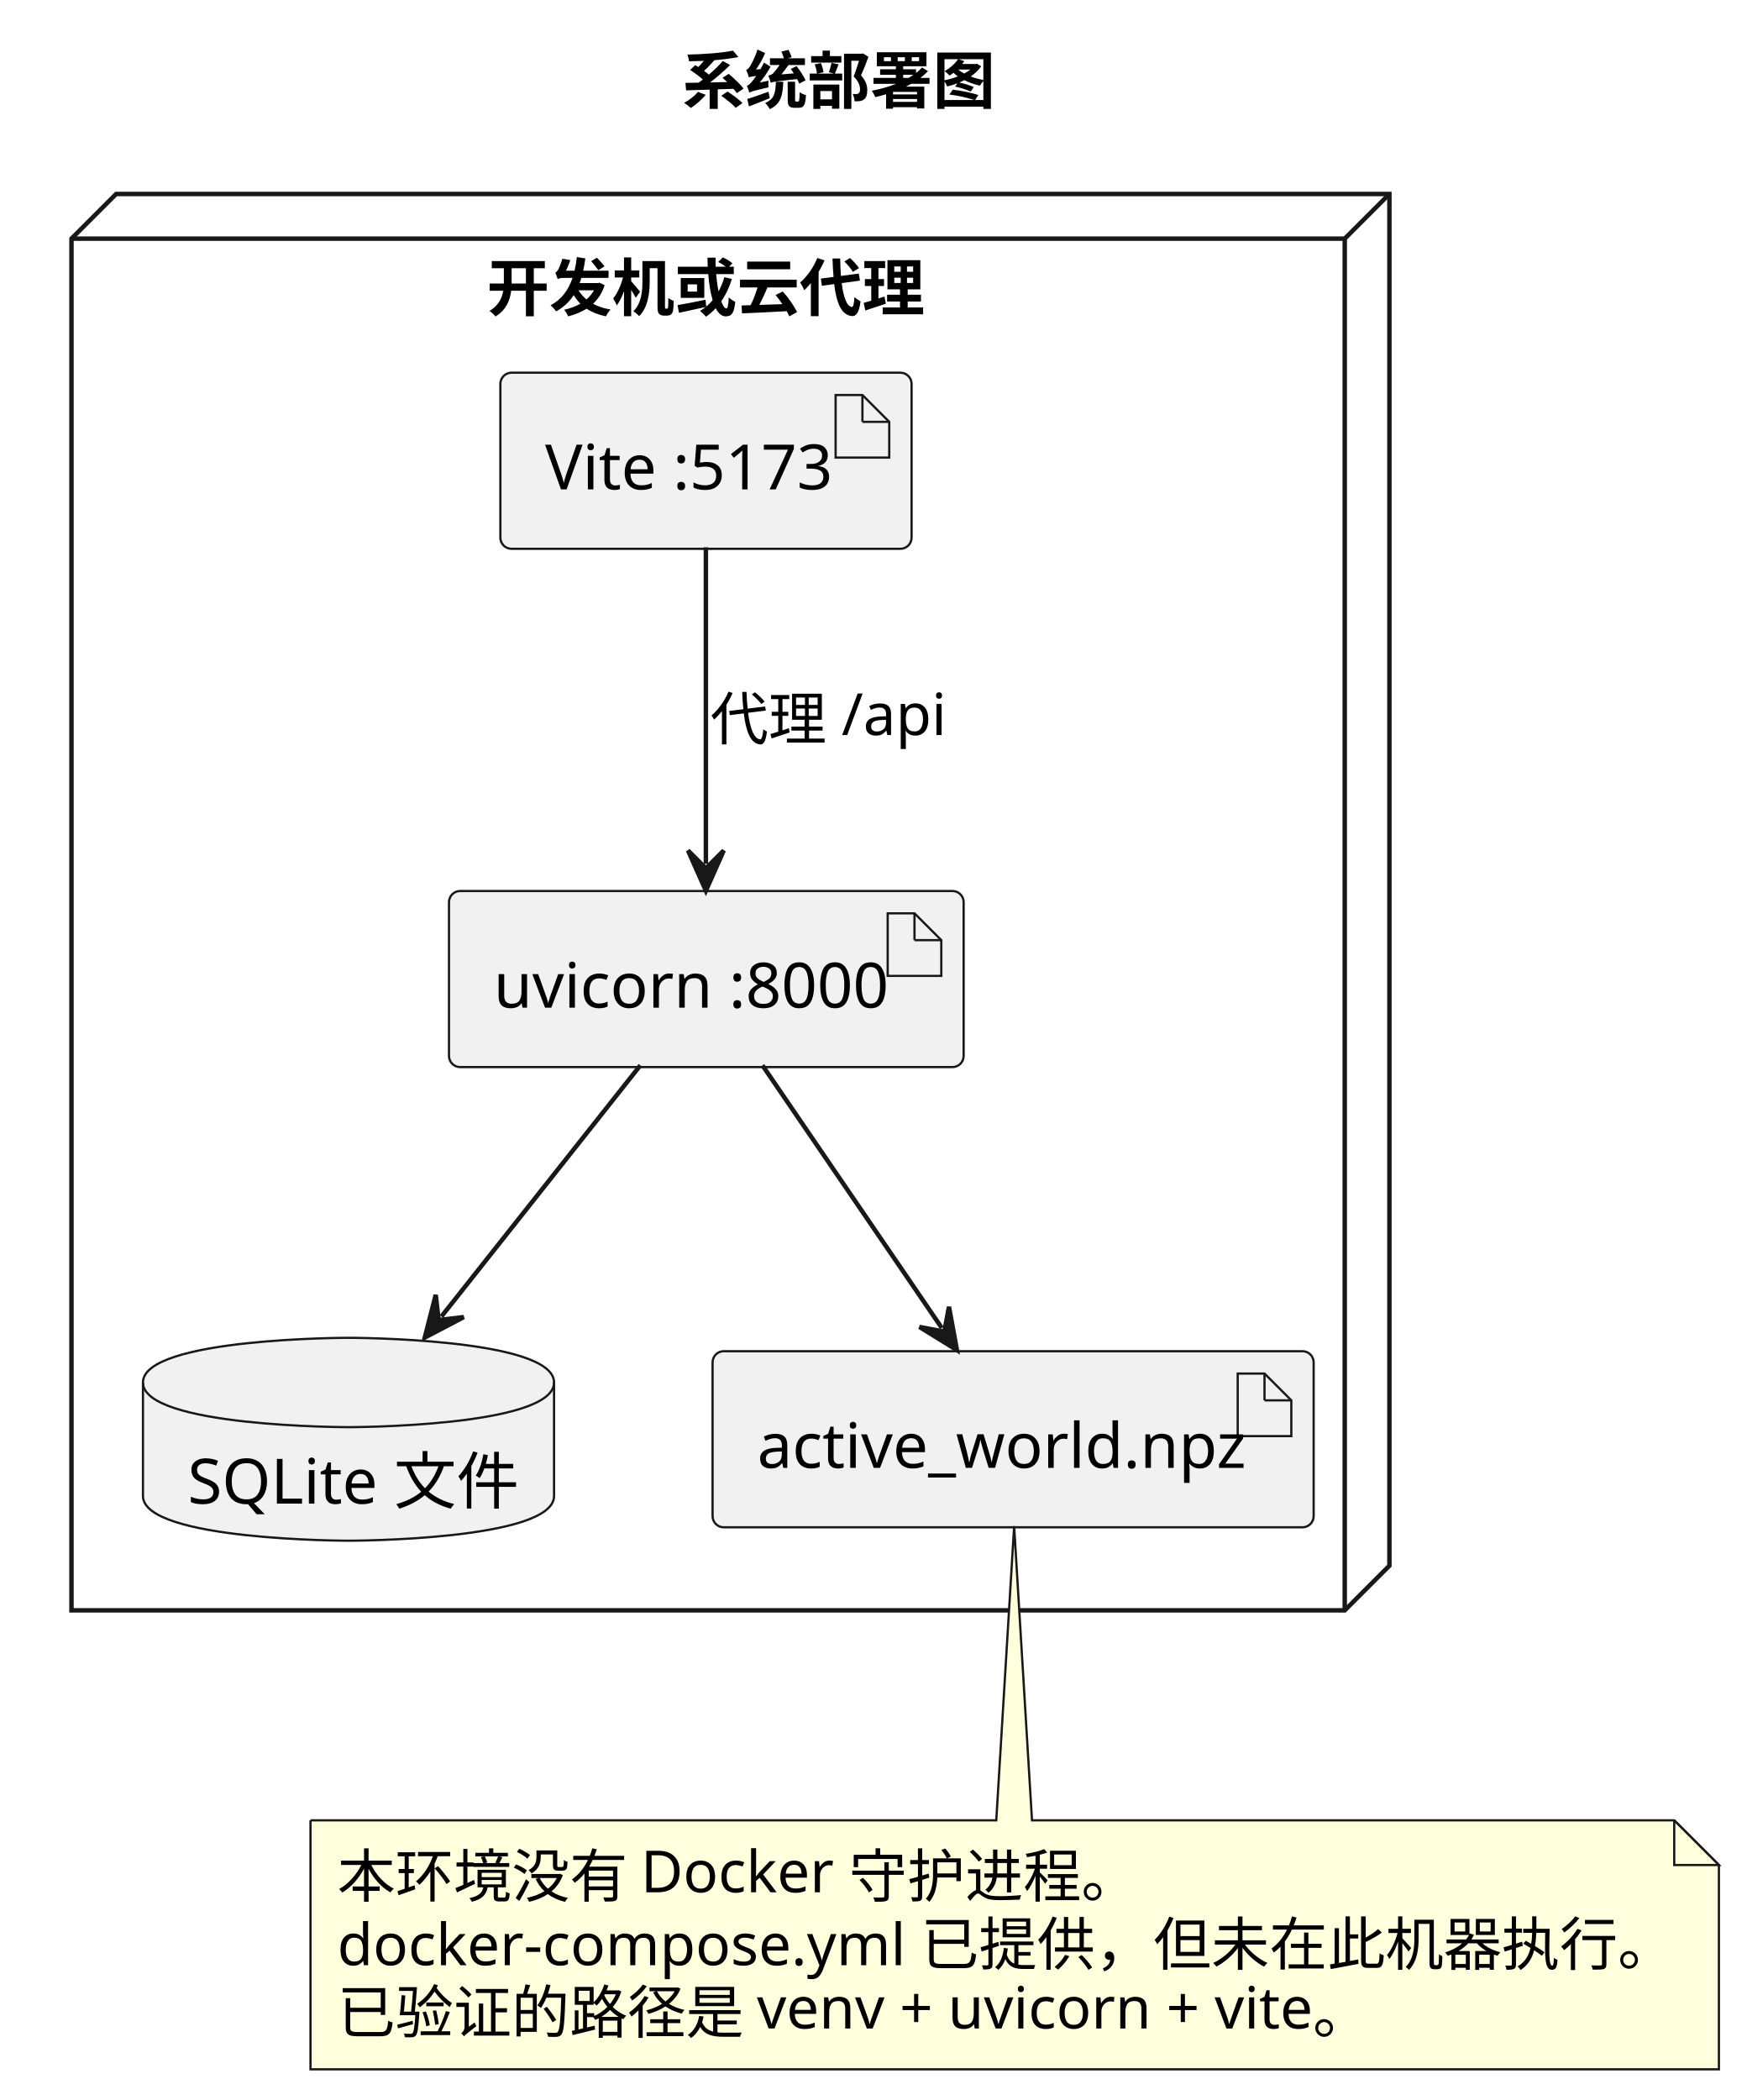
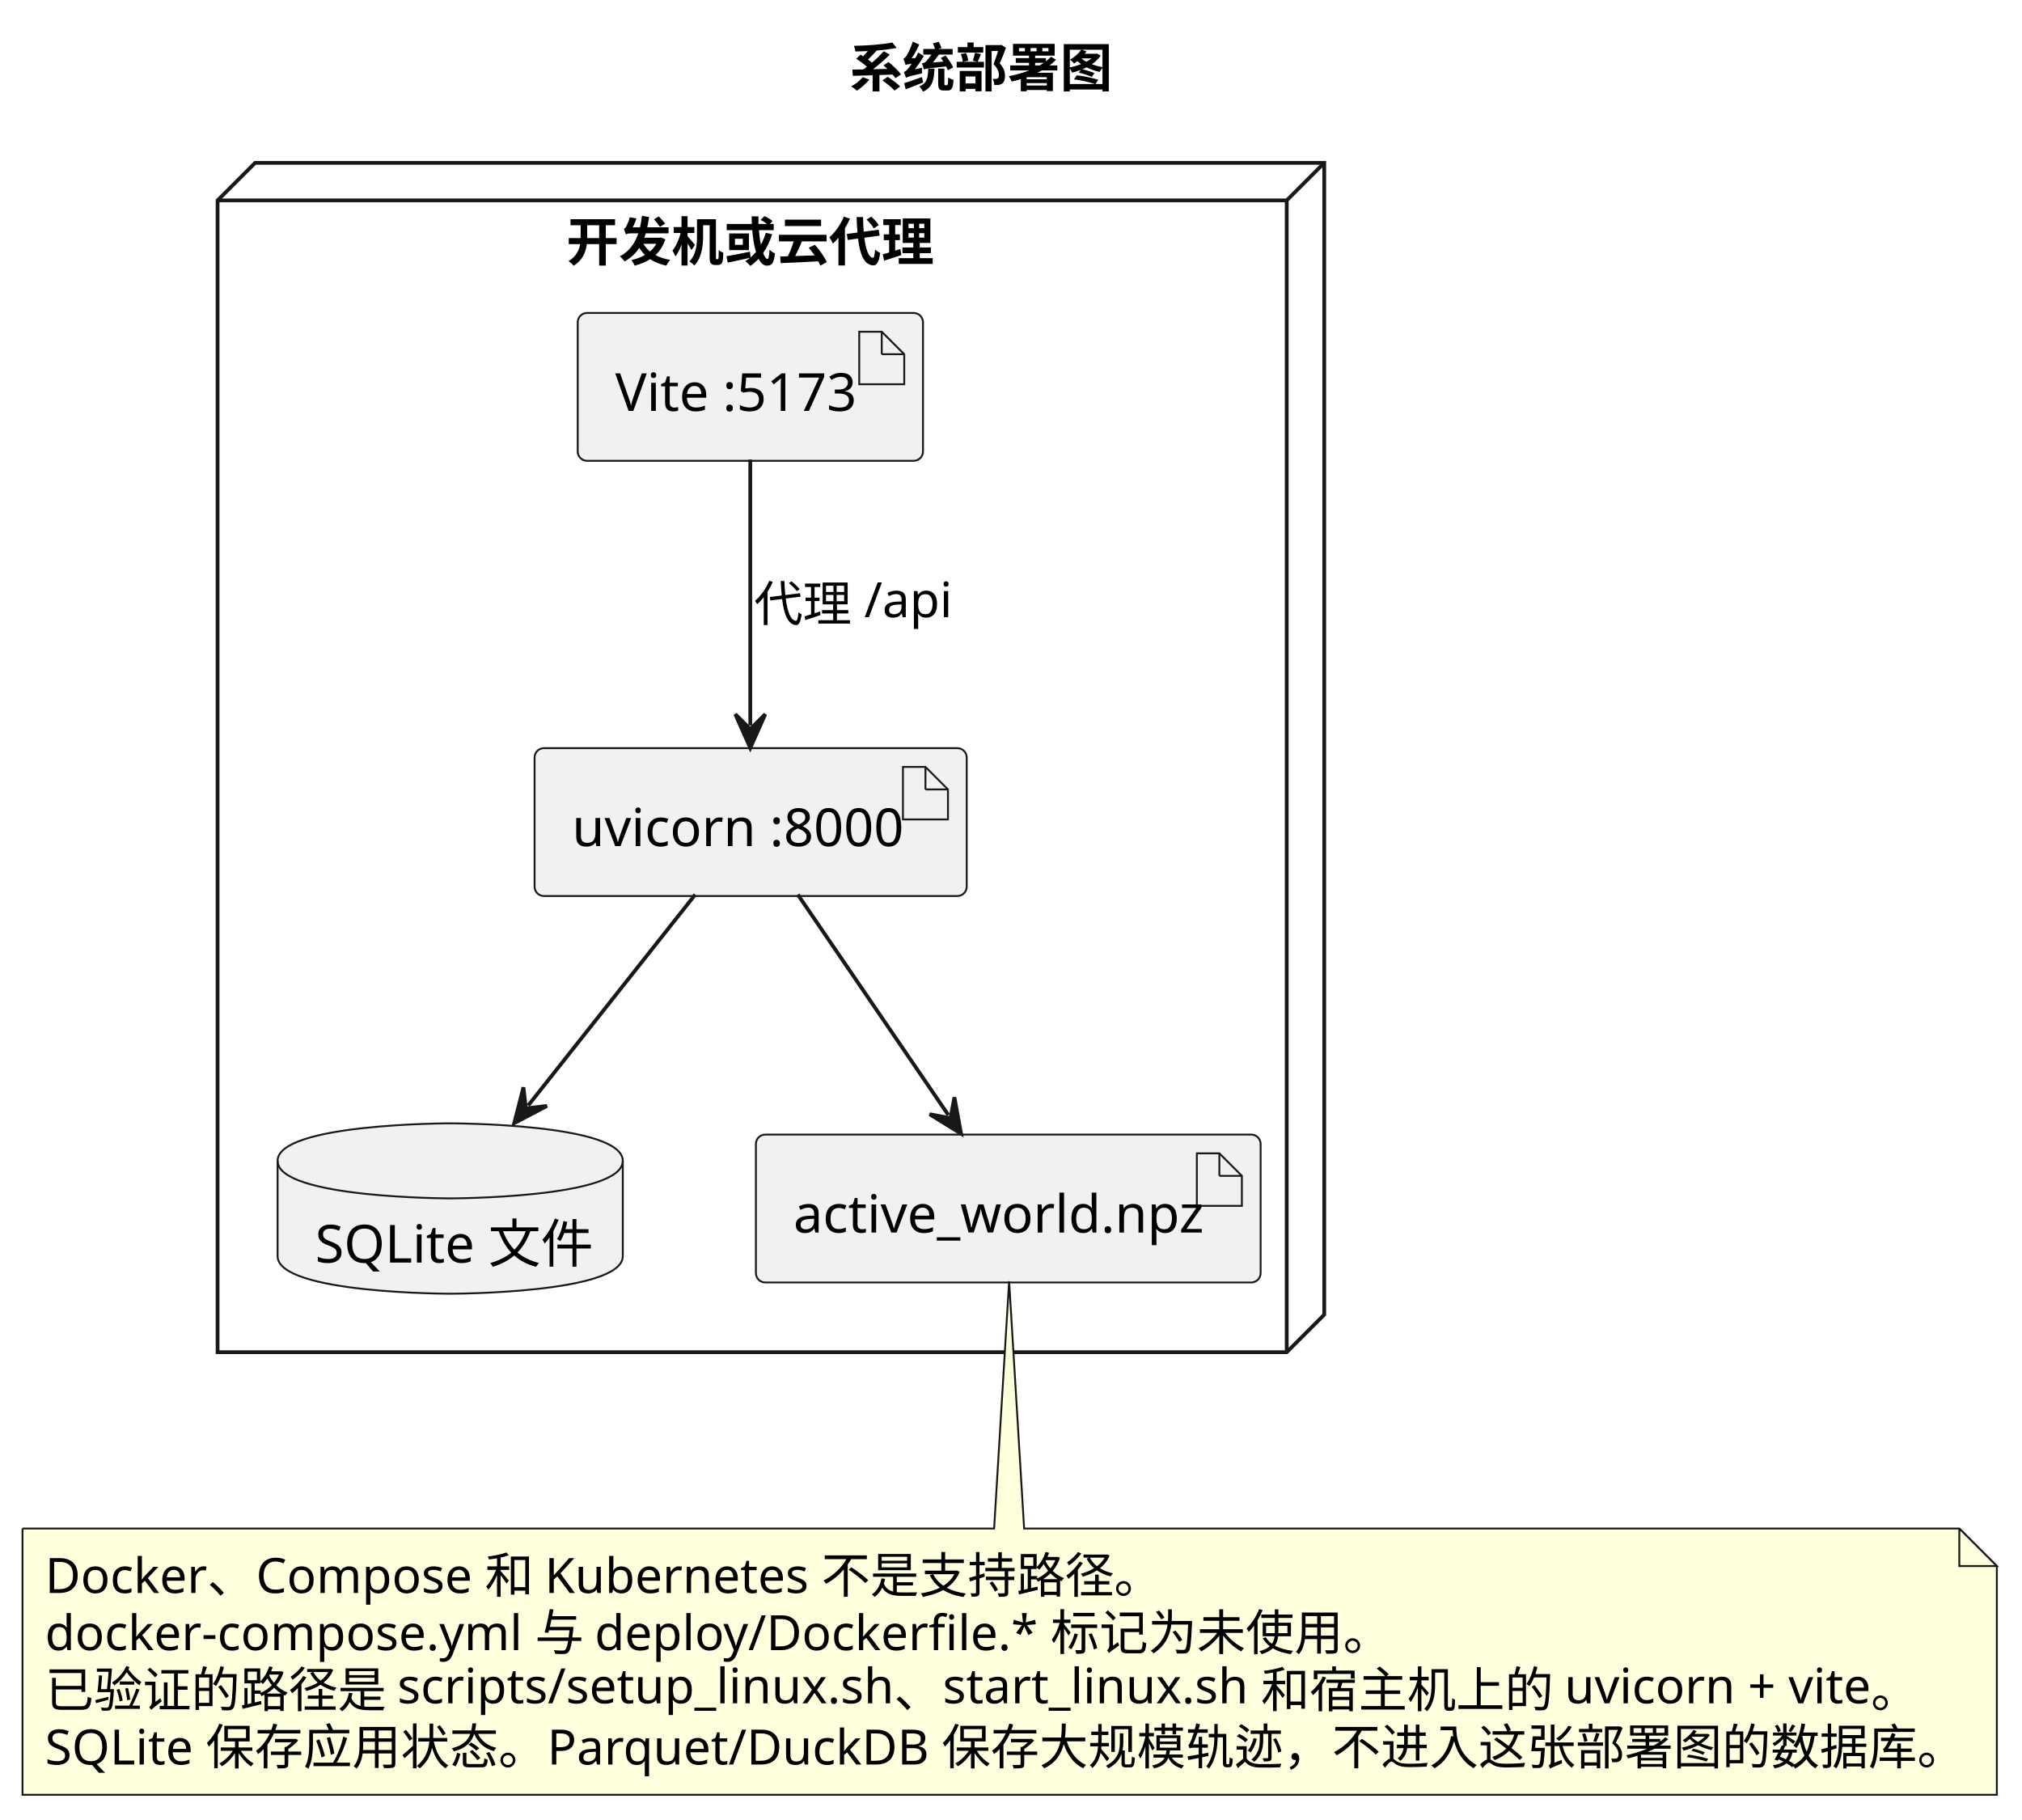
- <svg xmlns="http://www.w3.org/2000/svg" contentStyleType="text/css" height="470px" preserveAspectRatio="none" style="width:391px;height:470px;background:#FFFFFF;" version="1.1" viewBox="0 0 391 470" width="391px" zoomAndPan="magnify">
+ <svg xmlns="http://www.w3.org/2000/svg" contentStyleType="text/css" height="485px" preserveAspectRatio="none" style="width:539px;height:485px;background:#FFFFFF;" version="1.1" viewBox="0 0 539 485" width="539px" zoomAndPan="magnify">
  <defs />
  <g>
-     <text fill="#000000" font-family="WenQuanYi Micro Hei" font-size="14" font-weight="bold" lengthAdjust="spacing" textLength="72.188" x="152.782" y="23.111">系统部署图</text>
+     <text fill="#000000" font-family="WenQuanYi Micro Hei" font-size="14" font-weight="bold" lengthAdjust="spacing" textLength="72.188" x="226.553" y="23.111">系统部署图</text>
    <g id="cluster_开发机或云代理">
-       <polygon fill="none" points="16,53.413,26,43.413,311,43.413,311,350.413,301,360.413,16,360.413,16,53.413" style="stroke:#181818;stroke-width:1.0;" />
-       <line style="stroke:#181818;stroke-width:1.0;" x1="301" x2="311" y1="53.413" y2="43.413" />
-       <line style="stroke:#181818;stroke-width:1.0;" x1="16" x2="301" y1="53.413" y2="53.413" />
-       <line style="stroke:#181818;stroke-width:1.0;" x1="301" x2="301" y1="53.413" y2="360.413" />
-       <text fill="#000000" font-family="WenQuanYi Micro Hei" font-size="14" font-weight="bold" lengthAdjust="spacing" textLength="101.062" x="108.969" y="69.524">开发机或云代理</text>
+       <polygon fill="none" points="58,53.413,68,43.413,353,43.413,353,350.413,343,360.413,58,360.413,58,53.413" style="stroke:#181818;stroke-width:1.0;" />
+       <line style="stroke:#181818;stroke-width:1.0;" x1="343" x2="353" y1="53.413" y2="43.413" />
+       <line style="stroke:#181818;stroke-width:1.0;" x1="58" x2="343" y1="53.413" y2="53.413" />
+       <line style="stroke:#181818;stroke-width:1.0;" x1="343" x2="343" y1="53.413" y2="360.413" />
+       <text fill="#000000" font-family="WenQuanYi Micro Hei" font-size="14" font-weight="bold" lengthAdjust="spacing" textLength="101.062" x="150.969" y="69.524">开发机或云代理</text>
    </g>
    <g id="elem_Vite">
-       <rect fill="#F1F1F1" height="39.413" rx="2.5" ry="2.5" style="stroke:#181818;stroke-width:0.5;" width="92.043" x="112" y="83.413" />
-       <polygon fill="#F1F1F1" points="187.043,88.413,187.043,102.413,199.043,102.413,199.043,94.413,193.043,88.413,187.043,88.413" style="stroke:#181818;stroke-width:0.5;" />
-       <line style="stroke:#181818;stroke-width:0.5;" x1="193.043" x2="193.043" y1="88.413" y2="94.413" />
-       <line style="stroke:#181818;stroke-width:0.5;" x1="199.043" x2="193.043" y1="94.413" y2="94.413" />
-       <text fill="#000000" font-family="WenQuanYi Micro Hei" font-size="14" lengthAdjust="spacing" textLength="62.043" x="122" y="109.524">Vite :5173</text>
+       <rect fill="#F1F1F1" height="39.413" rx="2.5" ry="2.5" style="stroke:#181818;stroke-width:0.5;" width="92.043" x="154" y="83.413" />
+       <polygon fill="#F1F1F1" points="229.043,88.413,229.043,102.413,241.043,102.413,241.043,94.413,235.043,88.413,229.043,88.413" style="stroke:#181818;stroke-width:0.5;" />
+       <line style="stroke:#181818;stroke-width:0.5;" x1="235.043" x2="235.043" y1="88.413" y2="94.413" />
+       <line style="stroke:#181818;stroke-width:0.5;" x1="241.043" x2="235.043" y1="94.413" y2="94.413" />
+       <text fill="#000000" font-family="WenQuanYi Micro Hei" font-size="14" lengthAdjust="spacing" textLength="62.043" x="164" y="109.524">Vite :5173</text>
    </g>
    <g id="elem_Uvicorn">
-       <rect fill="#F1F1F1" height="39.413" rx="2.5" ry="2.5" style="stroke:#181818;stroke-width:0.5;" width="115.196" x="100.5" y="199.413" />
-       <polygon fill="#F1F1F1" points="198.696,204.413,198.696,218.413,210.696,218.413,210.696,210.413,204.696,204.413,198.696,204.413" style="stroke:#181818;stroke-width:0.5;" />
-       <line style="stroke:#181818;stroke-width:0.5;" x1="204.696" x2="204.696" y1="204.413" y2="210.413" />
-       <line style="stroke:#181818;stroke-width:0.5;" x1="210.696" x2="204.696" y1="210.413" y2="210.413" />
-       <text fill="#000000" font-family="WenQuanYi Micro Hei" font-size="14" lengthAdjust="spacing" textLength="85.196" x="110.5" y="225.524">uvicorn :8000</text>
+       <rect fill="#F1F1F1" height="39.413" rx="2.5" ry="2.5" style="stroke:#181818;stroke-width:0.5;" width="115.196" x="142.5" y="199.413" />
+       <polygon fill="#F1F1F1" points="240.696,204.413,240.696,218.413,252.696,218.413,252.696,210.413,246.696,204.413,240.696,204.413" style="stroke:#181818;stroke-width:0.5;" />
+       <line style="stroke:#181818;stroke-width:0.5;" x1="246.696" x2="246.696" y1="204.413" y2="210.413" />
+       <line style="stroke:#181818;stroke-width:0.5;" x1="252.696" x2="246.696" y1="210.413" y2="210.413" />
+       <text fill="#000000" font-family="WenQuanYi Micro Hei" font-size="14" lengthAdjust="spacing" textLength="85.196" x="152.5" y="225.524">uvicorn :8000</text>
    </g>
    <g id="elem_SQLite">
-       <path d="M32,309.413 C32,299.413 78.008,299.413 78.008,299.413 C78.008,299.413 124.017,299.413 124.017,309.413 L124.017,334.826 C124.017,344.826 78.008,344.826 78.008,344.826 C78.008,344.826 32,344.826 32,334.826 L32,309.413 " fill="#F1F1F1" style="stroke:#181818;stroke-width:0.5;" />
-       <path d="M32,309.413 C32,319.413 78.008,319.413 78.008,319.413 C78.008,319.413 124.017,319.413 124.017,309.413 " fill="none" style="stroke:#181818;stroke-width:0.5;" />
-       <text fill="#000000" font-family="WenQuanYi Micro Hei" font-size="14" lengthAdjust="spacing" textLength="72.017" x="42" y="336.524">SQLite 文件</text>
+       <path d="M74,309.413 C74,299.413 120.008,299.413 120.008,299.413 C120.008,299.413 166.017,299.413 166.017,309.413 L166.017,334.826 C166.017,344.826 120.008,344.826 120.008,344.826 C120.008,344.826 74,344.826 74,334.826 L74,309.413 " fill="#F1F1F1" style="stroke:#181818;stroke-width:0.5;" />
+       <path d="M74,309.413 C74,319.413 120.008,319.413 120.008,319.413 C120.008,319.413 166.017,319.413 166.017,309.413 " fill="none" style="stroke:#181818;stroke-width:0.5;" />
+       <text fill="#000000" font-family="WenQuanYi Micro Hei" font-size="14" lengthAdjust="spacing" textLength="72.017" x="84" y="336.524">SQLite 文件</text>
    </g>
    <g id="elem_World">
-       <rect fill="#F1F1F1" height="39.413" rx="2.5" ry="2.5" style="stroke:#181818;stroke-width:0.5;" width="134.542" x="159.5" y="302.413" />
-       <polygon fill="#F1F1F1" points="277.042,307.413,277.042,321.413,289.042,321.413,289.042,313.413,283.042,307.413,277.042,307.413" style="stroke:#181818;stroke-width:0.5;" />
-       <line style="stroke:#181818;stroke-width:0.5;" x1="283.042" x2="283.042" y1="307.413" y2="313.413" />
-       <line style="stroke:#181818;stroke-width:0.5;" x1="289.042" x2="283.042" y1="313.413" y2="313.413" />
-       <text fill="#000000" font-family="WenQuanYi Micro Hei" font-size="14" lengthAdjust="spacing" textLength="104.542" x="169.5" y="328.524">active_world.npz</text>
+       <rect fill="#F1F1F1" height="39.413" rx="2.5" ry="2.5" style="stroke:#181818;stroke-width:0.5;" width="134.542" x="201.5" y="302.413" />
+       <polygon fill="#F1F1F1" points="319.042,307.413,319.042,321.413,331.042,321.413,331.042,313.413,325.042,307.413,319.042,307.413" style="stroke:#181818;stroke-width:0.5;" />
+       <line style="stroke:#181818;stroke-width:0.5;" x1="325.042" x2="325.042" y1="307.413" y2="313.413" />
+       <line style="stroke:#181818;stroke-width:0.5;" x1="331.042" x2="325.042" y1="313.413" y2="313.413" />
+       <text fill="#000000" font-family="WenQuanYi Micro Hei" font-size="14" lengthAdjust="spacing" textLength="104.542" x="211.5" y="328.524">active_world.npz</text>
    </g>
    <g id="elem_GMN10">
-       <path d="M69.5,407.413 L69.5,463.135 A0,0 0 0 0 69.5,463.135 L384.752,463.135 A0,0 0 0 0 384.752,463.135 L384.752,417.413 L374.752,407.413 L231,407.413 L227,341.573 L223,407.413 L69.5,407.413 A0,0 0 0 0 69.5,407.413 " fill="#FEFFDD" style="stroke:#181818;stroke-width:0.5;" />
-       <path d="M374.752,407.413 L374.752,417.413 L384.752,417.413 L374.752,407.413 " fill="#FEFFDD" style="stroke:#181818;stroke-width:0.5;" />
-       <text fill="#000000" font-family="WenQuanYi Micro Hei" font-size="13" lengthAdjust="spacing" textLength="177.76" x="75.5" y="424.588">本环境没有 Docker 守护进程。</text>
-       <text fill="#000000" font-family="WenQuanYi Micro Hei" font-size="13" lengthAdjust="spacing" textLength="294.252" x="75.5" y="439.829">docker-compose.yml 已提供，但未在此机器执行。</text>
-       <text fill="#000000" font-family="WenQuanYi Micro Hei" font-size="13" lengthAdjust="spacing" textLength="226.833" x="75.5" y="455.069">已验证的路径是 venv + uvicorn + vite。</text>
+       <path d="M6,407.413 L6,478.376 A0,0 0 0 0 6,478.376 L532.293,478.376 A0,0 0 0 0 532.293,478.376 L532.293,417.413 L522.293,407.413 L273,407.413 L269,341.503 L265,407.413 L6,407.413 A0,0 0 0 0 6,407.413 " fill="#FEFFDD" style="stroke:#181818;stroke-width:0.5;" />
+       <path d="M522.293,407.413 L522.293,417.413 L532.293,417.413 L522.293,407.413 " fill="#FEFFDD" style="stroke:#181818;stroke-width:0.5;" />
+       <text fill="#000000" font-family="WenQuanYi Micro Hei" font-size="13" lengthAdjust="spacing" textLength="289.853" x="12" y="424.588">Docker、Compose 和 Kubernetes 不是支持路径。</text>
+       <text fill="#000000" font-family="WenQuanYi Micro Hei" font-size="13" lengthAdjust="spacing" textLength="349.883" x="12" y="439.829">docker-compose.yml 与 deploy/Dockerfile.* 标记为未使用。</text>
+       <text fill="#000000" font-family="WenQuanYi Micro Hei" font-size="13" lengthAdjust="spacing" textLength="487.817" x="12" y="455.069">已验证的路径是 scripts/setup_linux.sh、start_linux.sh 和宿主机上的 uvicorn + vite。</text>
+       <text fill="#000000" font-family="WenQuanYi Micro Hei" font-size="13" lengthAdjust="spacing" textLength="505.293" x="12" y="470.31">SQLite 保存应用状态。Parquet/DuckDB 保存大规模轨迹，不进入这张部署图的数据库。</text>
    </g>
    <g id="link_Vite_Uvicorn">
-       <path d="M158,122.483 C158,143.683 158,172.153 158,193.353 " fill="none" id="Vite-to-Uvicorn" style="stroke:#181818;stroke-width:1.0;" />
-       <polygon fill="#181818" points="158,199.353,162,190.353,158,194.353,154,190.353,158,199.353" style="stroke:#181818;stroke-width:1.0;" />
-       <text fill="#000000" font-family="WenQuanYi Micro Hei" font-size="13" lengthAdjust="spacing" textLength="52.108" x="159" y="165.588">代理 /api</text>
+       <path d="M200,122.483 C200,143.683 200,172.153 200,193.353 " fill="none" id="Vite-to-Uvicorn" style="stroke:#181818;stroke-width:1.0;" />
+       <polygon fill="#181818" points="200,199.353,204,190.353,200,194.353,196,190.353,200,199.353" style="stroke:#181818;stroke-width:1.0;" />
+       <text fill="#000000" font-family="WenQuanYi Micro Hei" font-size="13" lengthAdjust="spacing" textLength="52.108" x="201" y="165.588">代理 /api</text>
    </g>
    <g id="link_Uvicorn_SQLite">
-       <path d="M143.33,238.433 C129.7,255.633 113.145,276.539 98.805,294.649 " fill="none" id="Uvicorn-to-SQLite" style="stroke:#181818;stroke-width:1.0;" />
-       <polygon fill="#181818" points="95.08,299.353,103.803,294.78,98.184,295.433,97.531,289.814,95.08,299.353" style="stroke:#181818;stroke-width:1.0;" />
+       <path d="M185.33,238.433 C171.7,255.633 155.145,276.539 140.805,294.649 " fill="none" id="Uvicorn-to-SQLite" style="stroke:#181818;stroke-width:1.0;" />
+       <polygon fill="#181818" points="137.08,299.353,145.803,294.78,140.184,295.433,139.531,289.814,137.08,299.353" style="stroke:#181818;stroke-width:1.0;" />
    </g>
    <g id="link_Uvicorn_World">
-       <path d="M170.66,238.433 C183.03,256.543 198.387,279.018 210.807,297.208 " fill="none" id="Uvicorn-to-World" style="stroke:#181818;stroke-width:1.0;" />
-       <polygon fill="#181818" points="214.19,302.163,212.418,292.475,211.371,298.034,205.812,296.986,214.19,302.163" style="stroke:#181818;stroke-width:1.0;" />
+       <path d="M212.66,238.433 C225.03,256.543 240.387,279.018 252.807,297.208 " fill="none" id="Uvicorn-to-World" style="stroke:#181818;stroke-width:1.0;" />
+       <polygon fill="#181818" points="256.19,302.163,254.418,292.475,253.371,298.034,247.812,296.986,256.19,302.163" style="stroke:#181818;stroke-width:1.0;" />
    </g>
  </g>
</svg>
